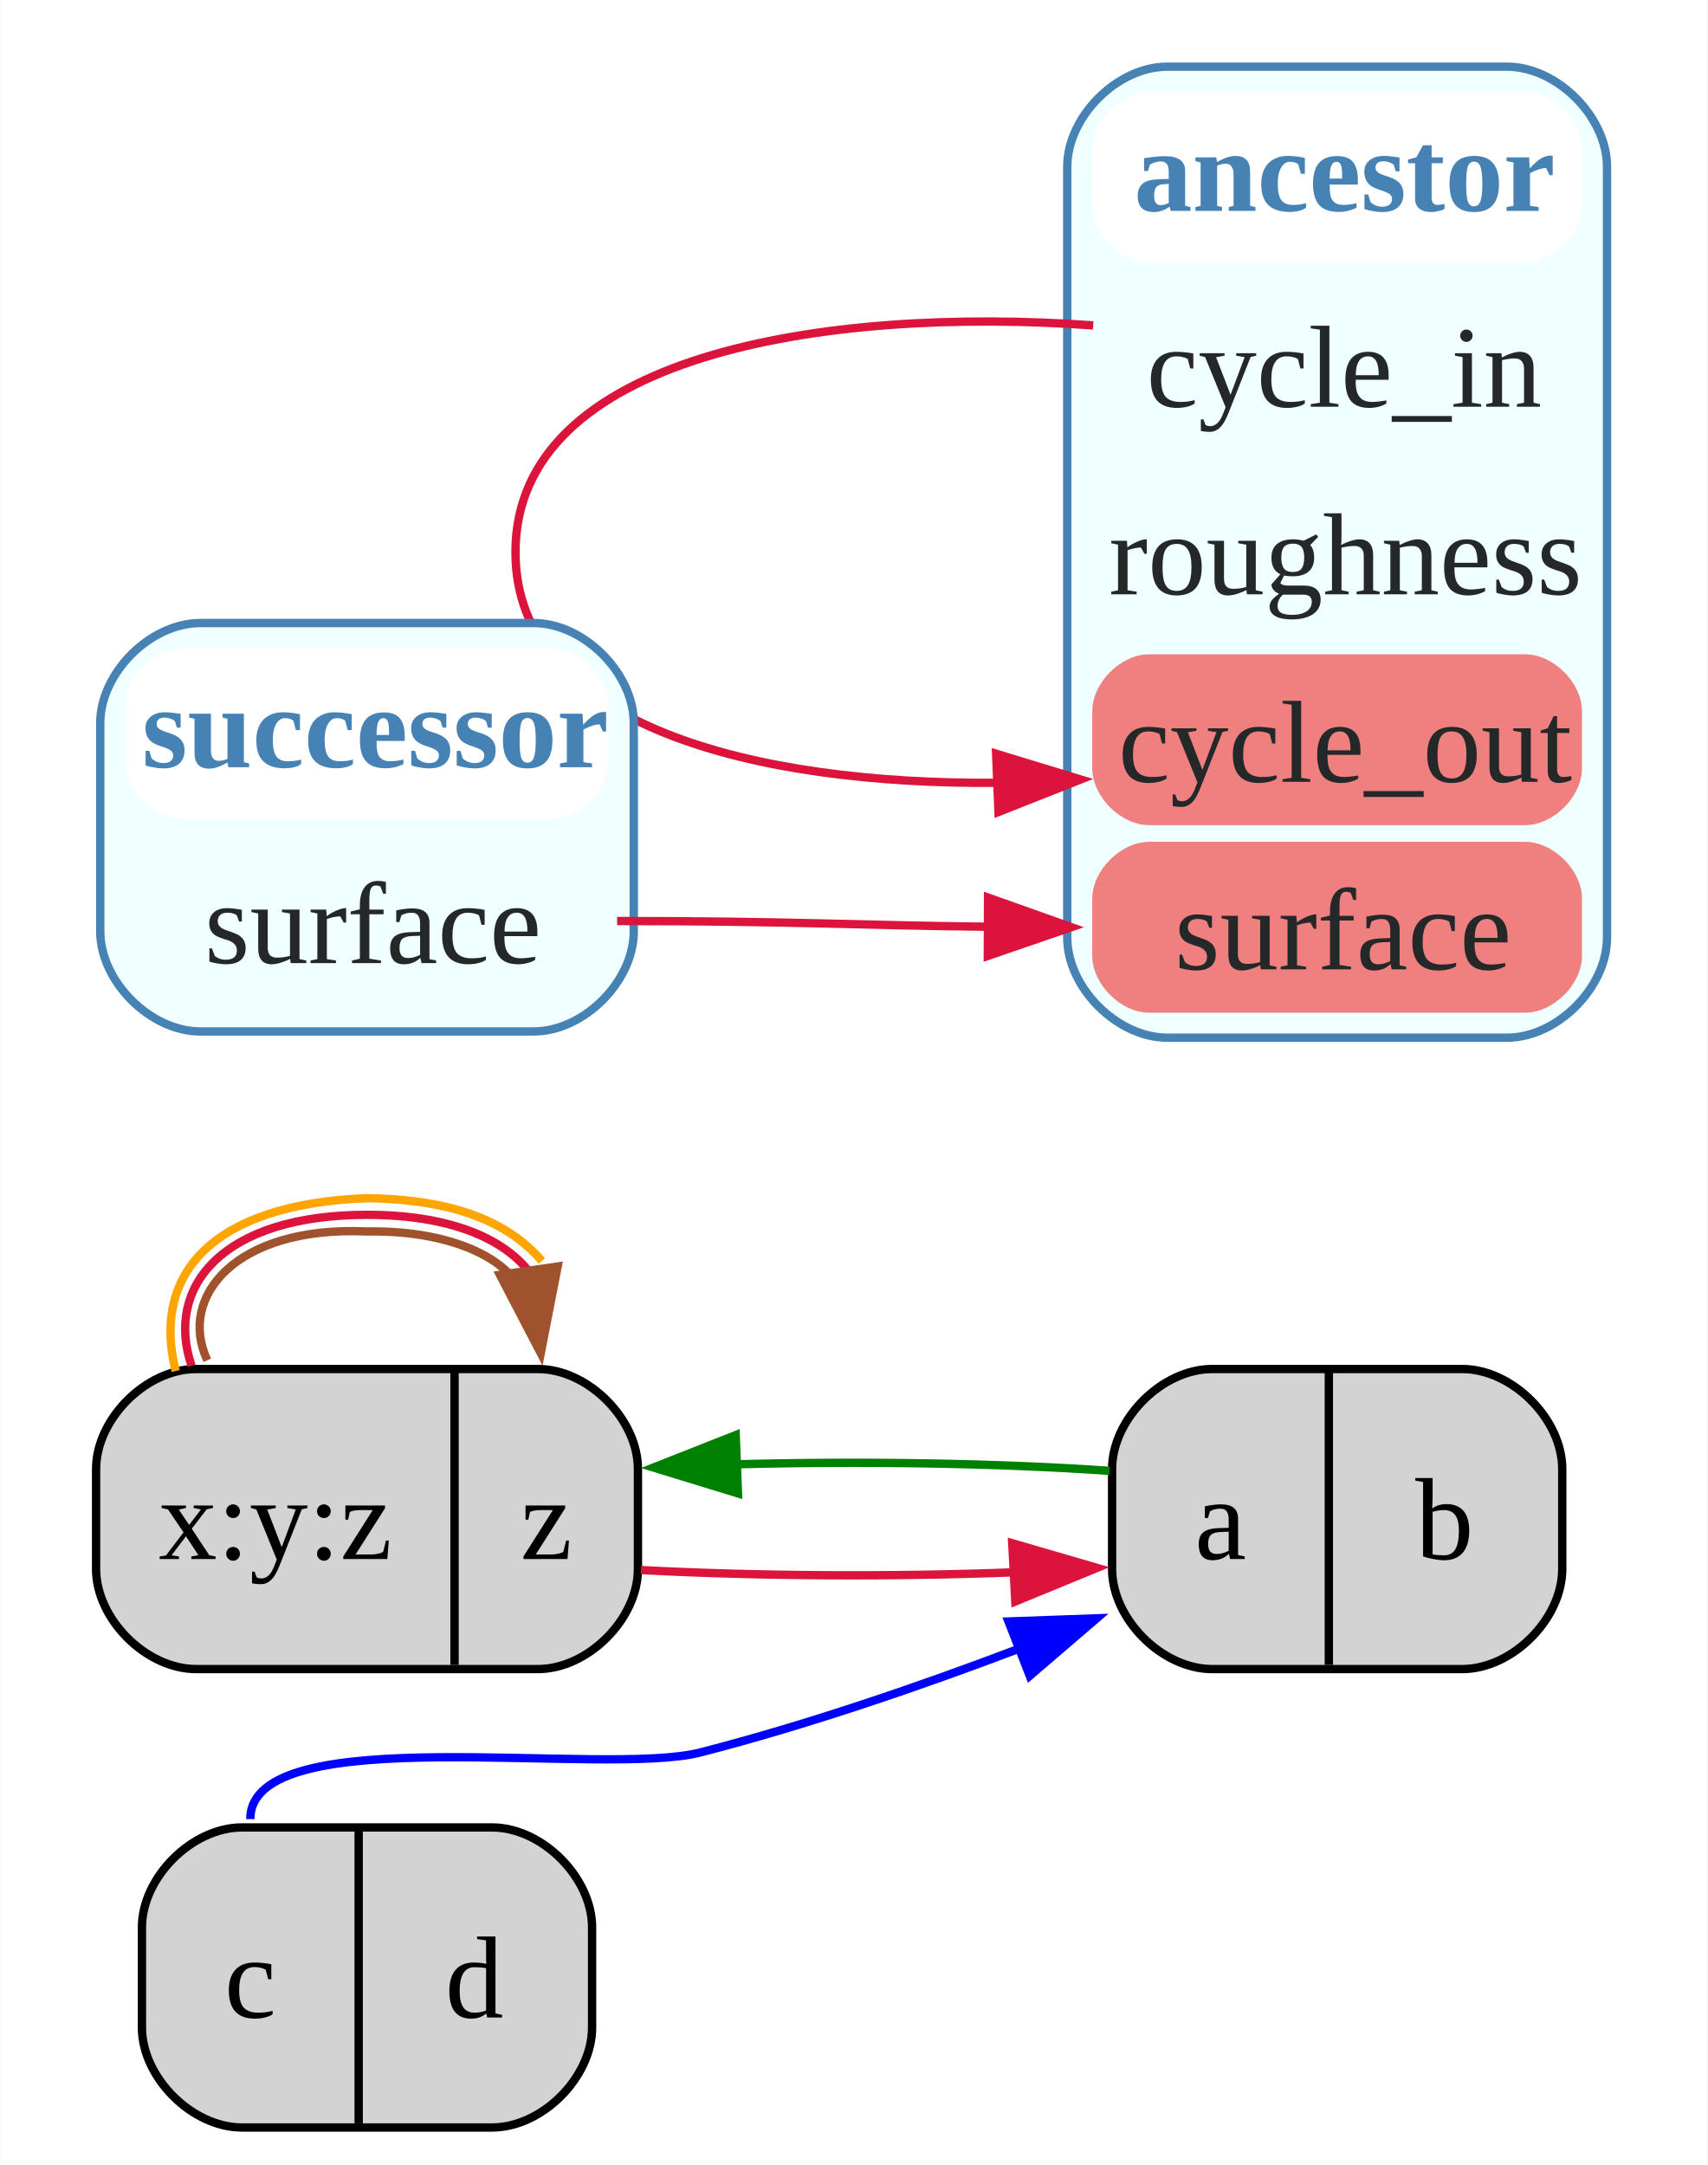
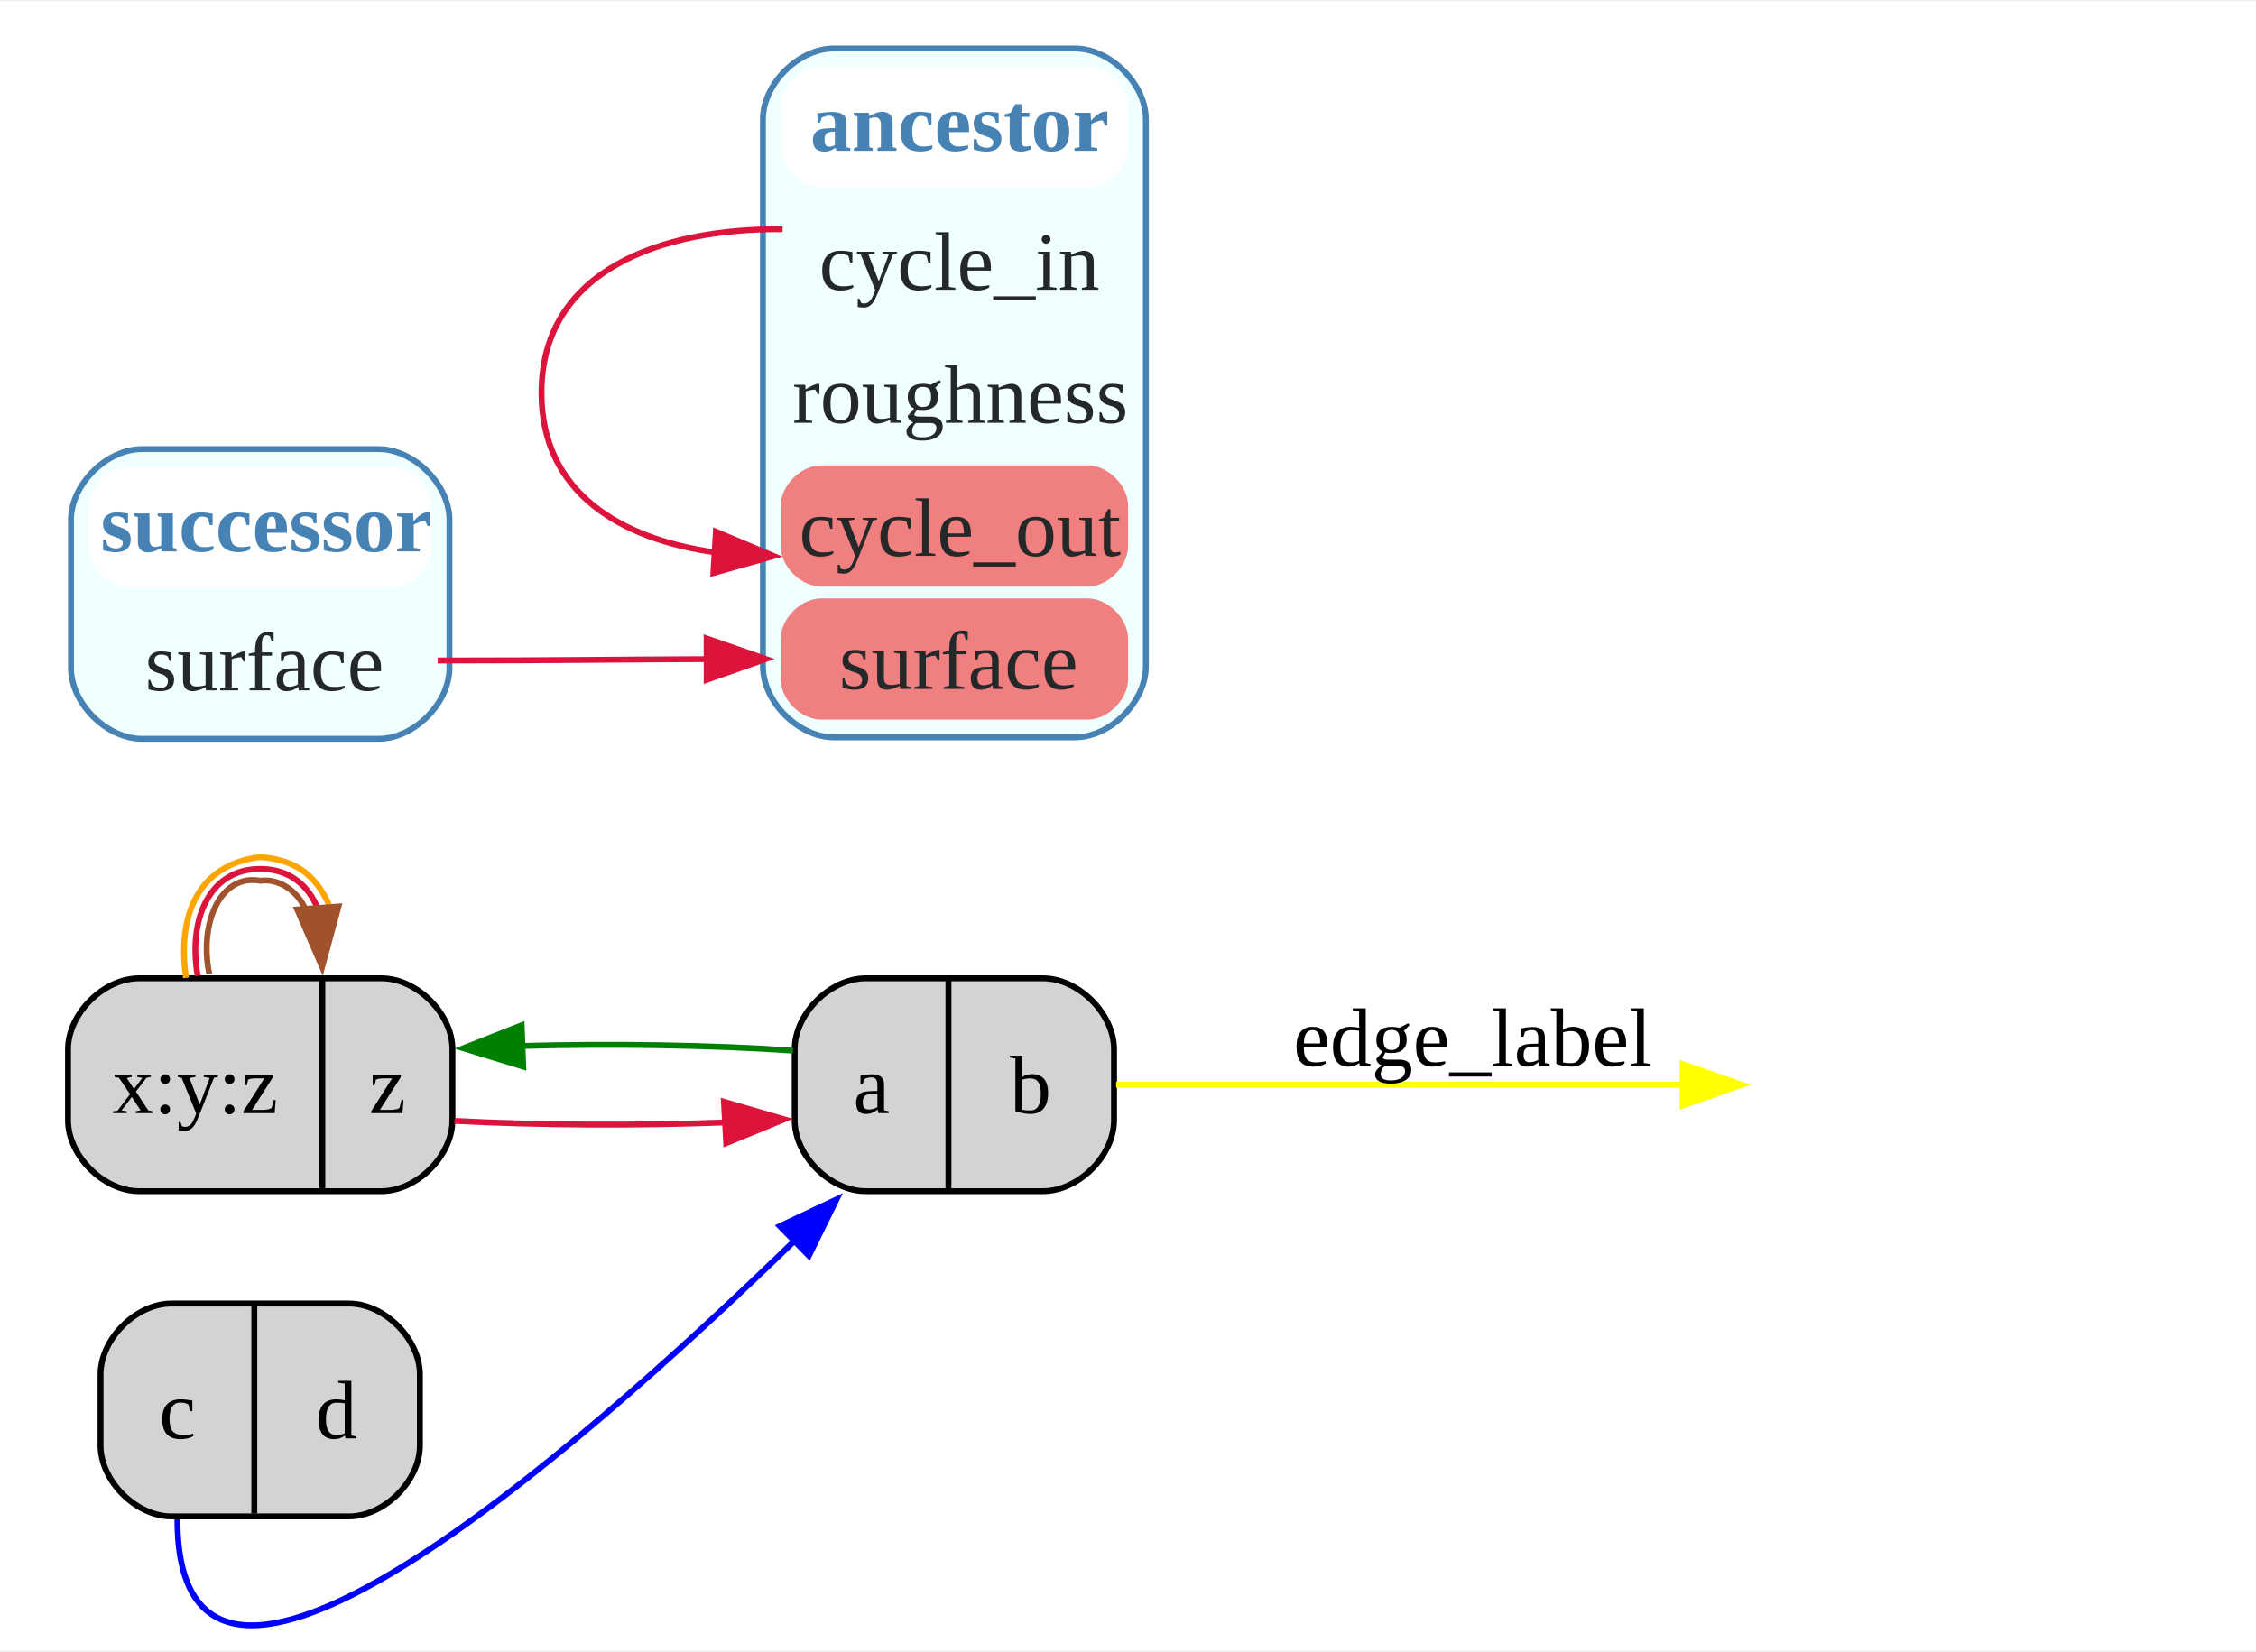
- <svg xmlns="http://www.w3.org/2000/svg" xmlns:xlink="http://www.w3.org/1999/xlink" width="205pt" height="260pt" viewBox="0.00 0.00 204.75 259.75">
-   <g id="graph0" class="graph" transform="scale(1 1) rotate(0) translate(4 255.75)">
-     <polygon fill="white" stroke="none" points="-4,4 -4,-255.75 200.75,-255.75 200.75,4 -4,4" />
+ <svg xmlns="http://www.w3.org/2000/svg" xmlns:xlink="http://www.w3.org/1999/xlink" width="381pt" height="279pt" viewBox="0.00 0.00 381.46 278.94">
+   <g id="graph0" class="graph" transform="scale(1 1) rotate(0) translate(4 274.94)">
+     <polygon fill="white" stroke="none" points="-4,4 -4,-274.94 377.46,-274.94 377.46,4 -4,4" />
    <g id="node1" class="node">
-       <path fill="lightgrey" stroke="black" d="M19.5,-55.5C19.5,-55.5 60.5,-55.5 60.5,-55.5 66.5,-55.5 72.5,-61.5 72.5,-67.5 72.5,-67.5 72.5,-79.5 72.5,-79.5 72.5,-85.5 66.5,-91.5 60.5,-91.5 60.5,-91.5 19.5,-91.5 19.5,-91.5 13.5,-91.5 7.5,-85.5 7.5,-79.5 7.5,-79.5 7.5,-67.5 7.5,-67.5 7.5,-61.5 13.5,-55.5 19.5,-55.5" />
-       <text text-anchor="middle" x="29" y="-68.7" font-family="Times New Roman,serif" font-size="14.00">x:y:z</text>
-       <polyline fill="none" stroke="black" points="50.5,-56 50.5,-91.5" />
-       <text text-anchor="middle" x="61.5" y="-68.7" font-family="Times New Roman,serif" font-size="14.00">z</text>
+       <path fill="lightgrey" stroke="black" d="M19.5,-73.69C19.5,-73.69 60.5,-73.69 60.5,-73.69 66.5,-73.69 72.5,-79.69 72.5,-85.69 72.5,-85.69 72.5,-97.69 72.5,-97.69 72.5,-103.69 66.5,-109.69 60.5,-109.69 60.5,-109.69 19.5,-109.69 19.5,-109.69 13.5,-109.69 7.5,-103.69 7.5,-97.69 7.5,-97.69 7.5,-85.69 7.5,-85.69 7.5,-79.69 13.5,-73.69 19.5,-73.69" />
+       <text text-anchor="middle" x="29" y="-86.89" font-family="Times New Roman,serif" font-size="14.00">x:y:z</text>
+       <polyline fill="none" stroke="black" points="50.5,-74.19 50.5,-109.69" />
+       <text text-anchor="middle" x="61.5" y="-86.89" font-family="Times New Roman,serif" font-size="14.00">z</text>
    </g>
    <g id="edge1" class="edge">
-       <path fill="none" stroke="sienna" d="M20.84,-92.55C17.26,-100.16 24.27,-108.73 40,-108 48.94,-108.16 55.41,-105.44 57.85,-101.97" />
-       <path fill="none" stroke="crimson" d="M18.95,-91.9C15.71,-101.42 22.73,-110 40,-110 49.72,-110 56.19,-107.29 59.41,-103.22" />
-       <path fill="none" stroke="orange" d="M17.05,-91.26C14.16,-102.69 21.18,-111.27 40,-112 50.49,-111.84 56.96,-109.13 60.98,-104.46" />
-       <polygon fill="sienna" stroke="sienna" points="62.87,-103.8 60.84,-93.4 55.94,-102.8 62.87,-103.8" />
+       <path fill="none" stroke="sienna" d="M31.39,-110.43C29.64,-118.85 33.17,-127.43 40,-126.19 43.6,-126.66 46.86,-123.94 47.9,-120.67" />
+       <path fill="none" stroke="crimson" d="M29.42,-110.1C27.79,-119.61 31.32,-128.19 40,-128.19 44.88,-128.19 48.14,-125.48 49.76,-121.41" />
+       <path fill="none" stroke="orange" d="M27.45,-109.76C25.94,-120.37 29.47,-128.95 40,-130.19 46.17,-129.73 49.42,-127.01 51.62,-122.15" />
+       <polygon fill="sienna" stroke="sienna" points="53.24,-121.83 50.47,-111.61 46.26,-121.33 53.24,-121.83" />
    </g>
    <g id="node2" class="node">
-       <path fill="lightgrey" stroke="black" d="M141.38,-55.5C141.38,-55.5 171.38,-55.5 171.38,-55.5 177.38,-55.5 183.38,-61.5 183.38,-67.5 183.38,-67.5 183.38,-79.5 183.38,-79.5 183.38,-85.5 177.38,-91.5 171.38,-91.5 171.38,-91.5 141.38,-91.5 141.38,-91.5 135.38,-91.5 129.38,-85.5 129.38,-79.5 129.38,-79.5 129.38,-67.5 129.38,-67.5 129.38,-61.5 135.38,-55.5 141.38,-55.5" />
-       <text text-anchor="middle" x="142.38" y="-68.7" font-family="Times New Roman,serif" font-size="14.00">a</text>
-       <polyline fill="none" stroke="black" points="155.38,-56 155.38,-91.5" />
-       <text text-anchor="middle" x="169.25" y="-68.7" font-family="Times New Roman,serif" font-size="14.00">b</text>
+       <path fill="lightgrey" stroke="black" d="M142.37,-73.69C142.37,-73.69 172.37,-73.69 172.37,-73.69 178.37,-73.69 184.37,-79.69 184.37,-85.69 184.37,-85.69 184.37,-97.69 184.37,-97.69 184.37,-103.69 178.37,-109.69 172.37,-109.69 172.37,-109.69 142.37,-109.69 142.37,-109.69 136.37,-109.69 130.37,-103.69 130.37,-97.69 130.37,-97.69 130.37,-85.69 130.37,-85.69 130.37,-79.69 136.37,-73.69 142.37,-73.69" />
+       <text text-anchor="middle" x="143.37" y="-86.89" font-family="Times New Roman,serif" font-size="14.00">a</text>
+       <polyline fill="none" stroke="black" points="156.37,-74.19 156.37,-109.69" />
+       <text text-anchor="middle" x="170.25" y="-86.89" font-family="Times New Roman,serif" font-size="14.00">b</text>
    </g>
    <g id="edge2" class="edge">
-       <path fill="none" stroke="crimson" d="M72.86,-67.38C86.84,-66.64 103.35,-66.55 117.91,-67.12" />
-       <polygon fill="crimson" stroke="crimson" points="117.4,-70.6 127.57,-67.64 117.77,-63.61 117.4,-70.6" />
+       <path fill="none" stroke="crimson" d="M72.83,-85.58C87.04,-84.83 103.89,-84.74 118.72,-85.32" />
+       <polygon fill="crimson" stroke="crimson" points="118.41,-88.81 128.59,-85.84 118.79,-81.82 118.41,-88.81" />
    </g>
    <g id="edge3" class="edge">
-       <path fill="none" stroke="green" d="M129.09,-79.28C115.75,-80.21 99.21,-80.47 84.08,-80.06" />
-       <polygon fill="green" stroke="green" points="84.5,-76.58 74.37,-79.68 84.23,-83.57 84.5,-76.58" />
+       <path fill="none" stroke="green" d="M130.1,-97.46C116.54,-98.4 99.66,-98.67 84.25,-98.25" />
+       <polygon fill="green" stroke="green" points="84.47,-94.76 74.34,-97.86 84.2,-101.75 84.47,-94.76" />
+     </g>
+     <g id="edge4" class="edge">
+       <path fill="none" stroke="yellow" d="M184.72,-91.69C210.13,-91.69 249.27,-91.69 280.79,-91.69" />
+       <polygon fill="yellow" stroke="yellow" points="280.51,-95.19 290.51,-91.69 280.51,-88.19 280.51,-95.19" />
+       <text text-anchor="middle" x="245" y="-94.89" font-family="Times New Roman,serif" font-size="14.00">edge_label</text>
    </g>
    <g id="node3" class="node">
-       <path fill="lightgrey" stroke="black" d="M25,-0.5C25,-0.5 55,-0.5 55,-0.5 61,-0.5 67,-6.5 67,-12.5 67,-12.5 67,-24.5 67,-24.5 67,-30.5 61,-36.5 55,-36.5 55,-36.5 25,-36.5 25,-36.5 19,-36.5 13,-30.5 13,-24.5 13,-24.5 13,-12.5 13,-12.5 13,-6.5 19,-0.5 25,-0.5" />
-       <text text-anchor="middle" x="26" y="-13.7" font-family="Times New Roman,serif" font-size="14.00">c</text>
-       <polyline fill="none" stroke="black" points="39,-1 39,-36.5" />
-       <text text-anchor="middle" x="52.88" y="-13.7" font-family="Times New Roman,serif" font-size="14.00">d</text>
-     </g>
-     <g id="edge4" class="edge">
-       <path fill="none" stroke="blue" d="M26,-37.5C26,-49.63 68.25,-42.48 80,-45.5 92.73,-48.77 106.3,-53.42 118.36,-58" />
-       <polygon fill="blue" stroke="blue" points="116.95,-61.21 127.54,-61.59 119.5,-54.69 116.95,-61.21" />
-     </g>
-     <g id="node4" class="node">
-       <path fill="#f0ffff" stroke="none" d="M136,-131.25C136,-131.25 176.75,-131.25 176.75,-131.25 182.75,-131.25 188.75,-137.25 188.75,-143.25 188.75,-143.25 188.75,-235.75 188.75,-235.75 188.75,-241.75 182.75,-247.75 176.75,-247.75 176.75,-247.75 136,-247.75 136,-247.75 130,-247.75 124,-241.75 124,-235.75 124,-235.75 124,-143.25 124,-143.25 124,-137.25 130,-131.25 136,-131.25" />
-       <path fill="white" stroke="none" d="M133.83,-224.25C133.83,-224.25 178.92,-224.25 178.92,-224.25 182.33,-224.25 185.75,-227.67 185.75,-231.08 185.75,-231.08 185.75,-237.92 185.75,-237.92 185.75,-241.33 182.33,-244.75 178.92,-244.75 178.92,-244.75 133.83,-244.75 133.83,-244.75 130.42,-244.75 127,-241.33 127,-237.92 127,-237.92 127,-231.08 127,-231.08 127,-227.67 130.42,-224.25 133.83,-224.25" />
-       <text text-anchor="start" x="132" y="-230.45" font-family="Times New Roman,serif" font-weight="bold" font-size="14.00" fill="#4682b4">ancestor</text>
-       <path fill="#f0ffff" stroke="none" d="M133.83,-201.75C133.83,-201.75 178.92,-201.75 178.92,-201.75 182.33,-201.75 185.75,-205.17 185.75,-208.58 185.75,-208.58 185.75,-215.42 185.75,-215.42 185.75,-218.83 182.33,-222.25 178.92,-222.25 178.92,-222.25 133.83,-222.25 133.83,-222.25 130.42,-222.25 127,-218.83 127,-215.42 127,-215.42 127,-208.58 127,-208.58 127,-205.17 130.42,-201.75 133.83,-201.75" />
-       <text text-anchor="start" x="133.5" y="-206.95" font-family="Times New Roman,serif" font-size="14.00" fill="#242828">cycle_in</text>
-       <path fill="#f0ffff" stroke="none" d="M133.83,-179.25C133.83,-179.25 178.92,-179.25 178.92,-179.25 182.33,-179.25 185.75,-182.67 185.75,-186.08 185.75,-186.08 185.75,-192.92 185.75,-192.92 185.75,-196.33 182.33,-199.75 178.92,-199.75 178.92,-199.75 133.83,-199.75 133.83,-199.75 130.42,-199.75 127,-196.33 127,-192.92 127,-192.92 127,-186.08 127,-186.08 127,-182.67 130.42,-179.25 133.83,-179.25" />
-       <text text-anchor="start" x="129" y="-184.45" font-family="Times New Roman,serif" font-size="14.00" fill="#242828">roughness</text>
-       <path fill="#f08080" stroke="none" d="M133.83,-156.75C133.83,-156.75 178.92,-156.75 178.92,-156.75 182.33,-156.75 185.75,-160.17 185.75,-163.58 185.75,-163.58 185.75,-170.42 185.75,-170.42 185.75,-173.83 182.33,-177.25 178.92,-177.25 178.92,-177.25 133.83,-177.25 133.83,-177.25 130.42,-177.25 127,-173.83 127,-170.42 127,-170.42 127,-163.58 127,-163.58 127,-160.17 130.42,-156.75 133.83,-156.75" />
-       <text text-anchor="start" x="130.12" y="-161.95" font-family="Times New Roman,serif" font-size="14.00" fill="#242828">cycle_out</text>
-       <path fill="#f08080" stroke="none" d="M133.83,-134.25C133.83,-134.25 178.92,-134.25 178.92,-134.25 182.33,-134.25 185.75,-137.67 185.75,-141.08 185.75,-141.08 185.75,-147.92 185.75,-147.92 185.75,-151.33 182.33,-154.75 178.92,-154.75 178.92,-154.75 133.83,-154.75 133.83,-154.75 130.42,-154.75 127,-151.33 127,-147.92 127,-147.92 127,-141.08 127,-141.08 127,-137.67 130.42,-134.25 133.83,-134.25" />
-       <text text-anchor="start" x="136.88" y="-139.45" font-family="Times New Roman,serif" font-size="14.00" fill="#242828">surface</text>
-       <path fill="none" stroke="#4682b4" d="M136,-131.25C136,-131.25 176.75,-131.25 176.75,-131.25 182.75,-131.25 188.75,-137.25 188.75,-143.25 188.75,-143.25 188.75,-235.75 188.75,-235.75 188.75,-241.75 182.75,-247.75 176.75,-247.75 176.75,-247.75 136,-247.75 136,-247.75 130,-247.75 124,-241.75 124,-235.75 124,-235.75 124,-143.25 124,-143.25 124,-137.25 130,-131.25 136,-131.25" />
+       <path fill="lightgrey" stroke="black" d="M25,-18.69C25,-18.69 55,-18.69 55,-18.69 61,-18.69 67,-24.69 67,-30.69 67,-30.69 67,-42.69 67,-42.69 67,-48.69 61,-54.69 55,-54.69 55,-54.69 25,-54.69 25,-54.69 19,-54.69 13,-48.69 13,-42.69 13,-42.69 13,-30.69 13,-30.69 13,-24.69 19,-18.69 25,-18.69" />
+       <text text-anchor="middle" x="26" y="-31.89" font-family="Times New Roman,serif" font-size="14.00">c</text>
+       <polyline fill="none" stroke="black" points="39,-19.19 39,-54.69" />
+       <text text-anchor="middle" x="52.88" y="-31.89" font-family="Times New Roman,serif" font-size="14.00">d</text>
    </g>
    <g id="edge5" class="edge">
-       <g id="a_edge5">
+       <path fill="none" stroke="blue" d="M26,-18.19C26,29.28 92.39,-28.43 130.42,-65.38" />
+       <polygon fill="blue" stroke="blue" points="127.86,-67.77 137.44,-72.29 132.77,-62.78 127.86,-67.77" />
+     </g>
+     <g id="node5" class="node">
+       <path fill="#f0ffff" stroke="none" d="M137,-150.44C137,-150.44 177.75,-150.44 177.75,-150.44 183.75,-150.44 189.75,-156.44 189.75,-162.44 189.75,-162.44 189.75,-254.94 189.75,-254.94 189.75,-260.94 183.75,-266.94 177.75,-266.94 177.75,-266.94 137,-266.94 137,-266.94 131,-266.94 125,-260.94 125,-254.94 125,-254.94 125,-162.44 125,-162.44 125,-156.44 131,-150.44 137,-150.44" />
+       <path fill="white" stroke="none" d="M134.83,-243.44C134.83,-243.44 179.92,-243.44 179.92,-243.44 183.33,-243.44 186.75,-246.86 186.75,-250.28 186.75,-250.28 186.75,-257.11 186.75,-257.11 186.75,-260.53 183.33,-263.94 179.92,-263.94 179.92,-263.94 134.83,-263.94 134.83,-263.94 131.42,-263.94 128,-260.53 128,-257.11 128,-257.11 128,-250.28 128,-250.28 128,-246.86 131.42,-243.44 134.83,-243.44" />
+       <text text-anchor="start" x="133" y="-249.64" font-family="Times New Roman,serif" font-weight="bold" font-size="14.00" fill="#4682b4">ancestor</text>
+       <path fill="#f0ffff" stroke="none" d="M134.83,-220.94C134.83,-220.94 179.92,-220.94 179.92,-220.94 183.33,-220.94 186.75,-224.36 186.75,-227.78 186.75,-227.78 186.75,-234.61 186.75,-234.61 186.75,-238.03 183.33,-241.44 179.92,-241.44 179.92,-241.44 134.83,-241.44 134.83,-241.44 131.42,-241.44 128,-238.03 128,-234.61 128,-234.61 128,-227.78 128,-227.78 128,-224.36 131.42,-220.94 134.83,-220.94" />
+       <text text-anchor="start" x="134.5" y="-226.14" font-family="Times New Roman,serif" font-size="14.00" fill="#242828">cycle_in</text>
+       <path fill="#f0ffff" stroke="none" d="M134.83,-198.44C134.83,-198.44 179.92,-198.44 179.92,-198.44 183.33,-198.44 186.75,-201.86 186.75,-205.28 186.75,-205.28 186.75,-212.11 186.75,-212.11 186.75,-215.53 183.33,-218.94 179.92,-218.94 179.92,-218.94 134.83,-218.94 134.83,-218.94 131.42,-218.94 128,-215.53 128,-212.11 128,-212.11 128,-205.28 128,-205.28 128,-201.86 131.42,-198.44 134.83,-198.44" />
+       <text text-anchor="start" x="130" y="-203.64" font-family="Times New Roman,serif" font-size="14.00" fill="#242828">roughness</text>
+       <path fill="#f08080" stroke="none" d="M134.83,-175.94C134.83,-175.94 179.92,-175.94 179.92,-175.94 183.33,-175.94 186.75,-179.36 186.75,-182.78 186.75,-182.78 186.75,-189.61 186.75,-189.61 186.75,-193.03 183.33,-196.44 179.92,-196.44 179.92,-196.44 134.83,-196.44 134.83,-196.44 131.42,-196.44 128,-193.03 128,-189.61 128,-189.61 128,-182.78 128,-182.78 128,-179.36 131.42,-175.94 134.83,-175.94" />
+       <text text-anchor="start" x="131.12" y="-181.14" font-family="Times New Roman,serif" font-size="14.00" fill="#242828">cycle_out</text>
+       <path fill="#f08080" stroke="none" d="M134.83,-153.44C134.83,-153.44 179.92,-153.44 179.92,-153.44 183.33,-153.44 186.75,-156.86 186.75,-160.28 186.75,-160.28 186.75,-167.11 186.75,-167.11 186.75,-170.53 183.33,-173.94 179.92,-173.94 179.92,-173.94 134.83,-173.94 134.83,-173.94 131.42,-173.94 128,-170.53 128,-167.11 128,-167.11 128,-160.28 128,-160.28 128,-156.86 131.42,-153.44 134.83,-153.44" />
+       <text text-anchor="start" x="137.87" y="-158.64" font-family="Times New Roman,serif" font-size="14.00" fill="#242828">surface</text>
+       <path fill="none" stroke="#4682b4" d="M137,-150.44C137,-150.44 177.75,-150.44 177.75,-150.44 183.75,-150.44 189.75,-156.44 189.75,-162.44 189.75,-162.44 189.75,-254.94 189.75,-254.94 189.75,-260.94 183.75,-266.94 177.75,-266.94 177.75,-266.94 137,-266.94 137,-266.94 131,-266.94 125,-260.94 125,-254.94 125,-254.94 125,-162.44 125,-162.44 125,-156.44 131,-150.44 137,-150.44" />
+     </g>
+     <g id="edge6" class="edge">
+       <g id="a_edge6">
        <a xlink:title="ancestor.cycle_in -&gt; ancestor.cycle_out">
-           <path fill="none" stroke="crimson" d="M127.11,-216.71C94.77,-219.03 57.81,-213.12 57.81,-189.5 57.81,-168.64 86.62,-161.6 115.62,-161.83" />
-           <polygon fill="crimson" stroke="crimson" points="115.47,-165.32 125.6,-162.23 115.75,-158.33 115.47,-165.32" />
+           <path fill="none" stroke="crimson" d="M128.33,-236.37C107.85,-236.55 87.56,-229.49 87.56,-208.69 87.56,-191.8 100.95,-183.96 116.96,-181.72" />
+           <polygon fill="crimson" stroke="crimson" points="117.05,-185.22 126.82,-181.11 116.62,-178.23 117.05,-185.22" />
        </a>
      </g>
    </g>
-     <g id="node5" class="node">
-       <path fill="#f0ffff" stroke="none" d="M20,-132C20,-132 60,-132 60,-132 66,-132 72,-138 72,-144 72,-144 72,-169 72,-169 72,-175 66,-181 60,-181 60,-181 20,-181 20,-181 14,-181 8,-175 8,-169 8,-169 8,-144 8,-144 8,-138 14,-132 20,-132" />
-       <path fill="white" stroke="none" d="M17.83,-157.5C17.83,-157.5 62.17,-157.5 62.17,-157.5 65.58,-157.5 69,-160.92 69,-164.33 69,-164.33 69,-171.17 69,-171.17 69,-174.58 65.58,-178 62.17,-178 62.17,-178 17.83,-178 17.83,-178 14.42,-178 11,-174.58 11,-171.17 11,-171.17 11,-164.33 11,-164.33 11,-160.92 14.42,-157.5 17.83,-157.5" />
-       <text text-anchor="start" x="13" y="-163.7" font-family="Times New Roman,serif" font-weight="bold" font-size="14.00" fill="#4682b4">successor</text>
-       <path fill="#f0ffff" stroke="none" d="M17.83,-135C17.83,-135 62.17,-135 62.17,-135 65.58,-135 69,-138.42 69,-141.83 69,-141.83 69,-148.67 69,-148.67 69,-152.08 65.58,-155.5 62.17,-155.5 62.17,-155.5 17.83,-155.5 17.83,-155.5 14.42,-155.5 11,-152.08 11,-148.67 11,-148.67 11,-141.83 11,-141.83 11,-138.42 14.42,-135 17.83,-135" />
-       <text text-anchor="start" x="20.5" y="-140.2" font-family="Times New Roman,serif" font-size="14.00" fill="#242828">surface</text>
-       <path fill="none" stroke="#4682b4" d="M20,-132C20,-132 60,-132 60,-132 66,-132 72,-138 72,-144 72,-144 72,-169 72,-169 72,-175 66,-181 60,-181 60,-181 20,-181 20,-181 14,-181 8,-175 8,-169 8,-169 8,-144 8,-144 8,-138 14,-132 20,-132" />
+     <g id="node6" class="node">
+       <path fill="#f0ffff" stroke="none" d="M20,-150.19C20,-150.19 60,-150.19 60,-150.19 66,-150.19 72,-156.19 72,-162.19 72,-162.19 72,-187.19 72,-187.19 72,-193.19 66,-199.19 60,-199.19 60,-199.19 20,-199.19 20,-199.19 14,-199.19 8,-193.19 8,-187.19 8,-187.19 8,-162.19 8,-162.19 8,-156.19 14,-150.19 20,-150.19" />
+       <path fill="white" stroke="none" d="M17.83,-175.69C17.83,-175.69 62.17,-175.69 62.17,-175.69 65.58,-175.69 69,-179.11 69,-182.53 69,-182.53 69,-189.36 69,-189.36 69,-192.78 65.58,-196.19 62.17,-196.19 62.17,-196.19 17.83,-196.19 17.83,-196.19 14.42,-196.19 11,-192.78 11,-189.36 11,-189.36 11,-182.53 11,-182.53 11,-179.11 14.42,-175.69 17.83,-175.69" />
+       <text text-anchor="start" x="13" y="-181.89" font-family="Times New Roman,serif" font-weight="bold" font-size="14.00" fill="#4682b4">successor</text>
+       <path fill="#f0ffff" stroke="none" d="M17.83,-153.19C17.83,-153.19 62.17,-153.19 62.17,-153.19 65.58,-153.19 69,-156.61 69,-160.03 69,-160.03 69,-166.86 69,-166.86 69,-170.28 65.58,-173.69 62.17,-173.69 62.17,-173.69 17.83,-173.69 17.83,-173.69 14.42,-173.69 11,-170.28 11,-166.86 11,-166.86 11,-160.03 11,-160.03 11,-156.61 14.42,-153.19 17.83,-153.19" />
+       <text text-anchor="start" x="20.5" y="-158.39" font-family="Times New Roman,serif" font-size="14.00" fill="#242828">surface</text>
+       <path fill="none" stroke="#4682b4" d="M20,-150.19C20,-150.19 60,-150.19 60,-150.19 66,-150.19 72,-156.19 72,-162.19 72,-162.19 72,-187.19 72,-187.19 72,-193.19 66,-199.19 60,-199.19 60,-199.19 20,-199.19 20,-199.19 14,-199.19 8,-193.19 8,-187.19 8,-187.19 8,-162.19 8,-162.19 8,-156.19 14,-150.19 20,-150.19" />
    </g>
-     <g id="edge6" class="edge">
-       <g id="a_edge6">
+     <g id="edge7" class="edge">
+       <g id="a_edge7">
        <a xlink:title="successor.surface -&gt; ancestor.surface">
-           <path fill="none" stroke="crimson" d="M70,-145.25C90.61,-145.25 98.42,-144.74 114.63,-144.56" />
-           <polygon fill="crimson" stroke="crimson" points="114.5,-148.06 124.49,-144.51 114.47,-141.06 114.5,-148.06" />
+           <path fill="none" stroke="crimson" d="M70,-163.44C91.18,-163.44 99.08,-163.62 115.9,-163.67" />
+           <polygon fill="crimson" stroke="crimson" points="115.48,-167.17 125.49,-163.69 115.49,-160.17 115.48,-167.17" />
        </a>
      </g>
    </g>
  </g>
</svg>
